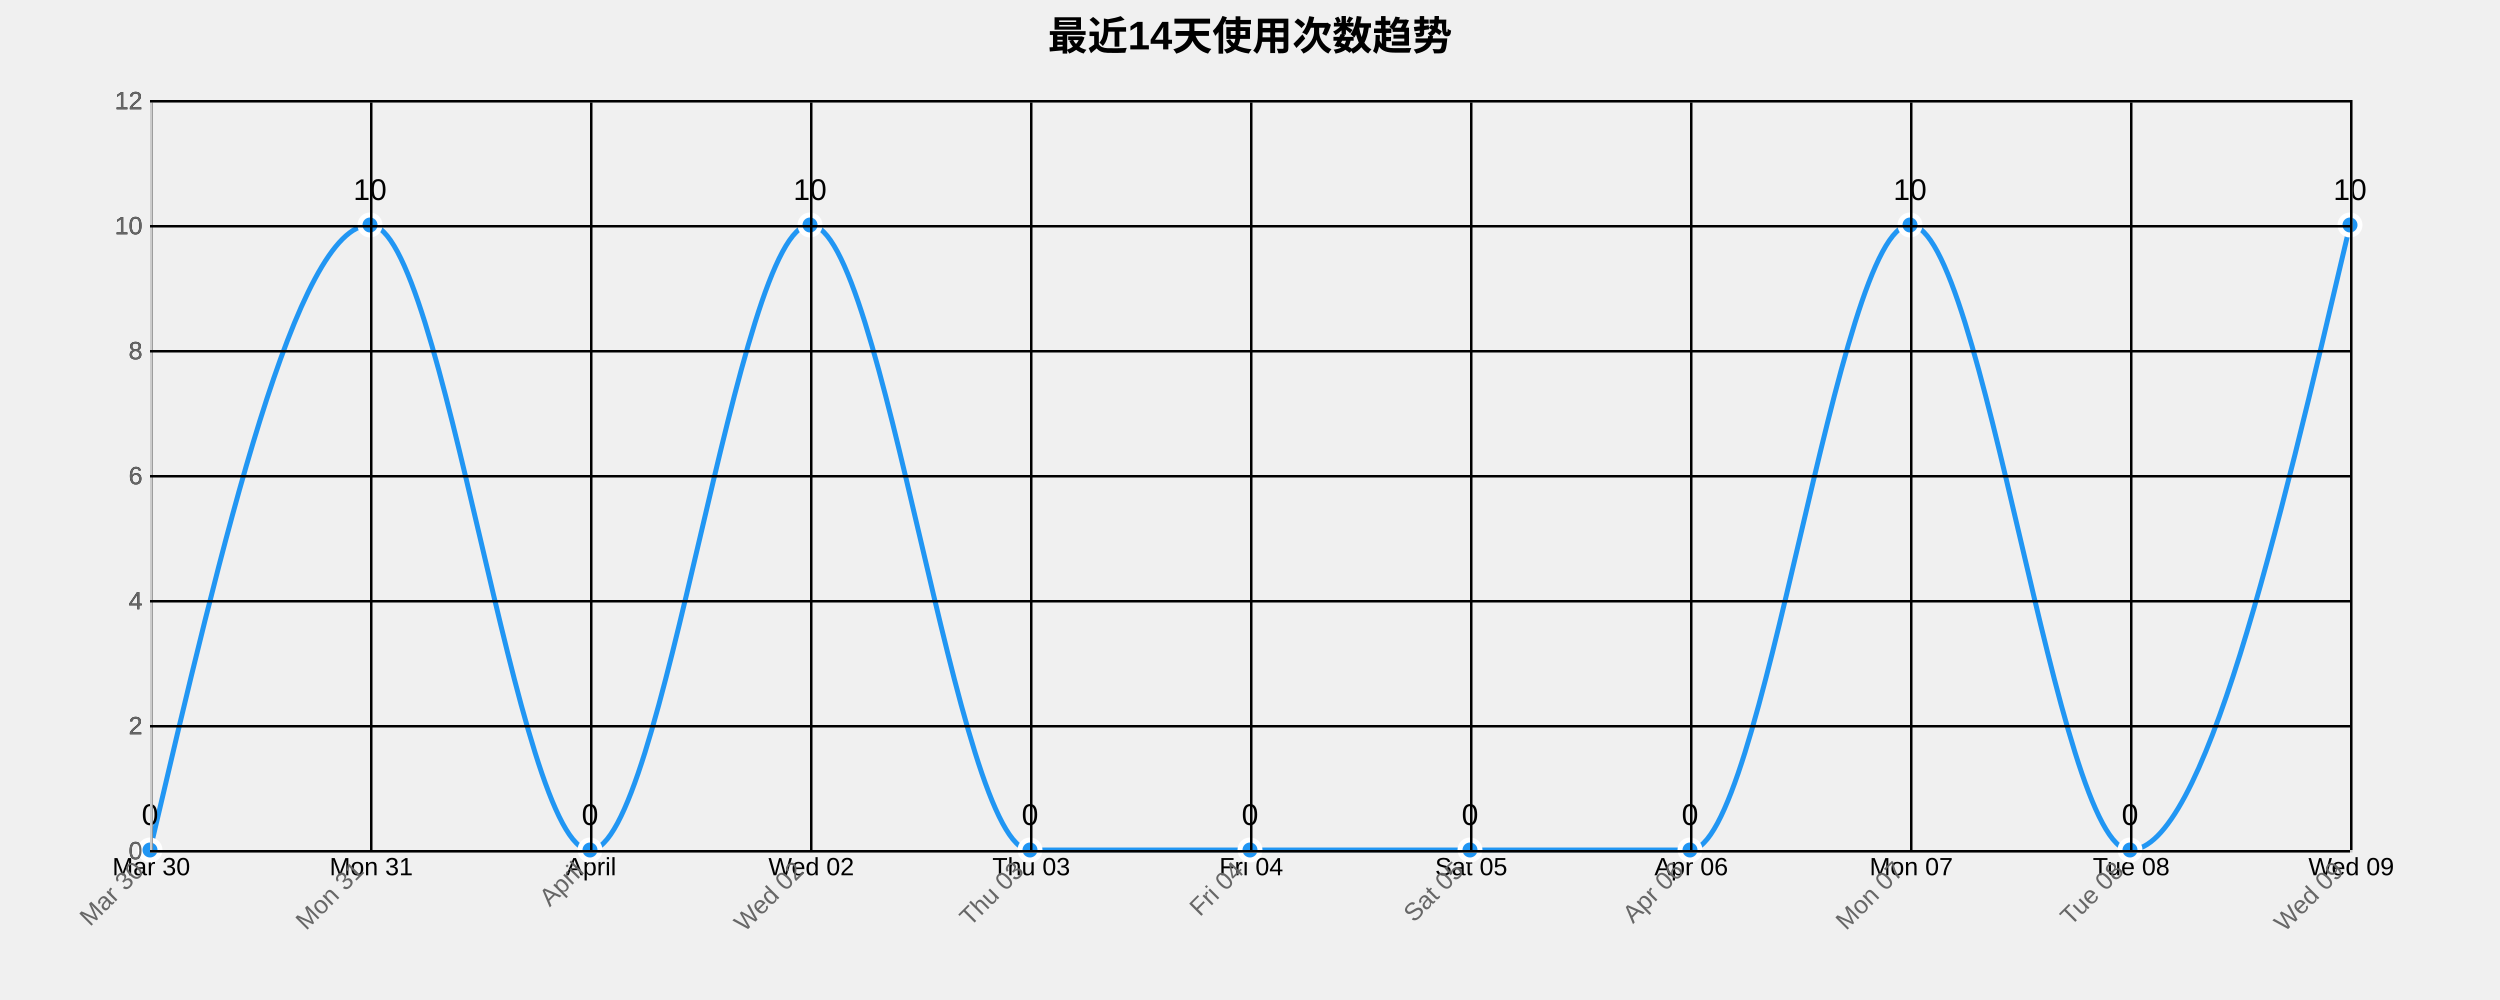
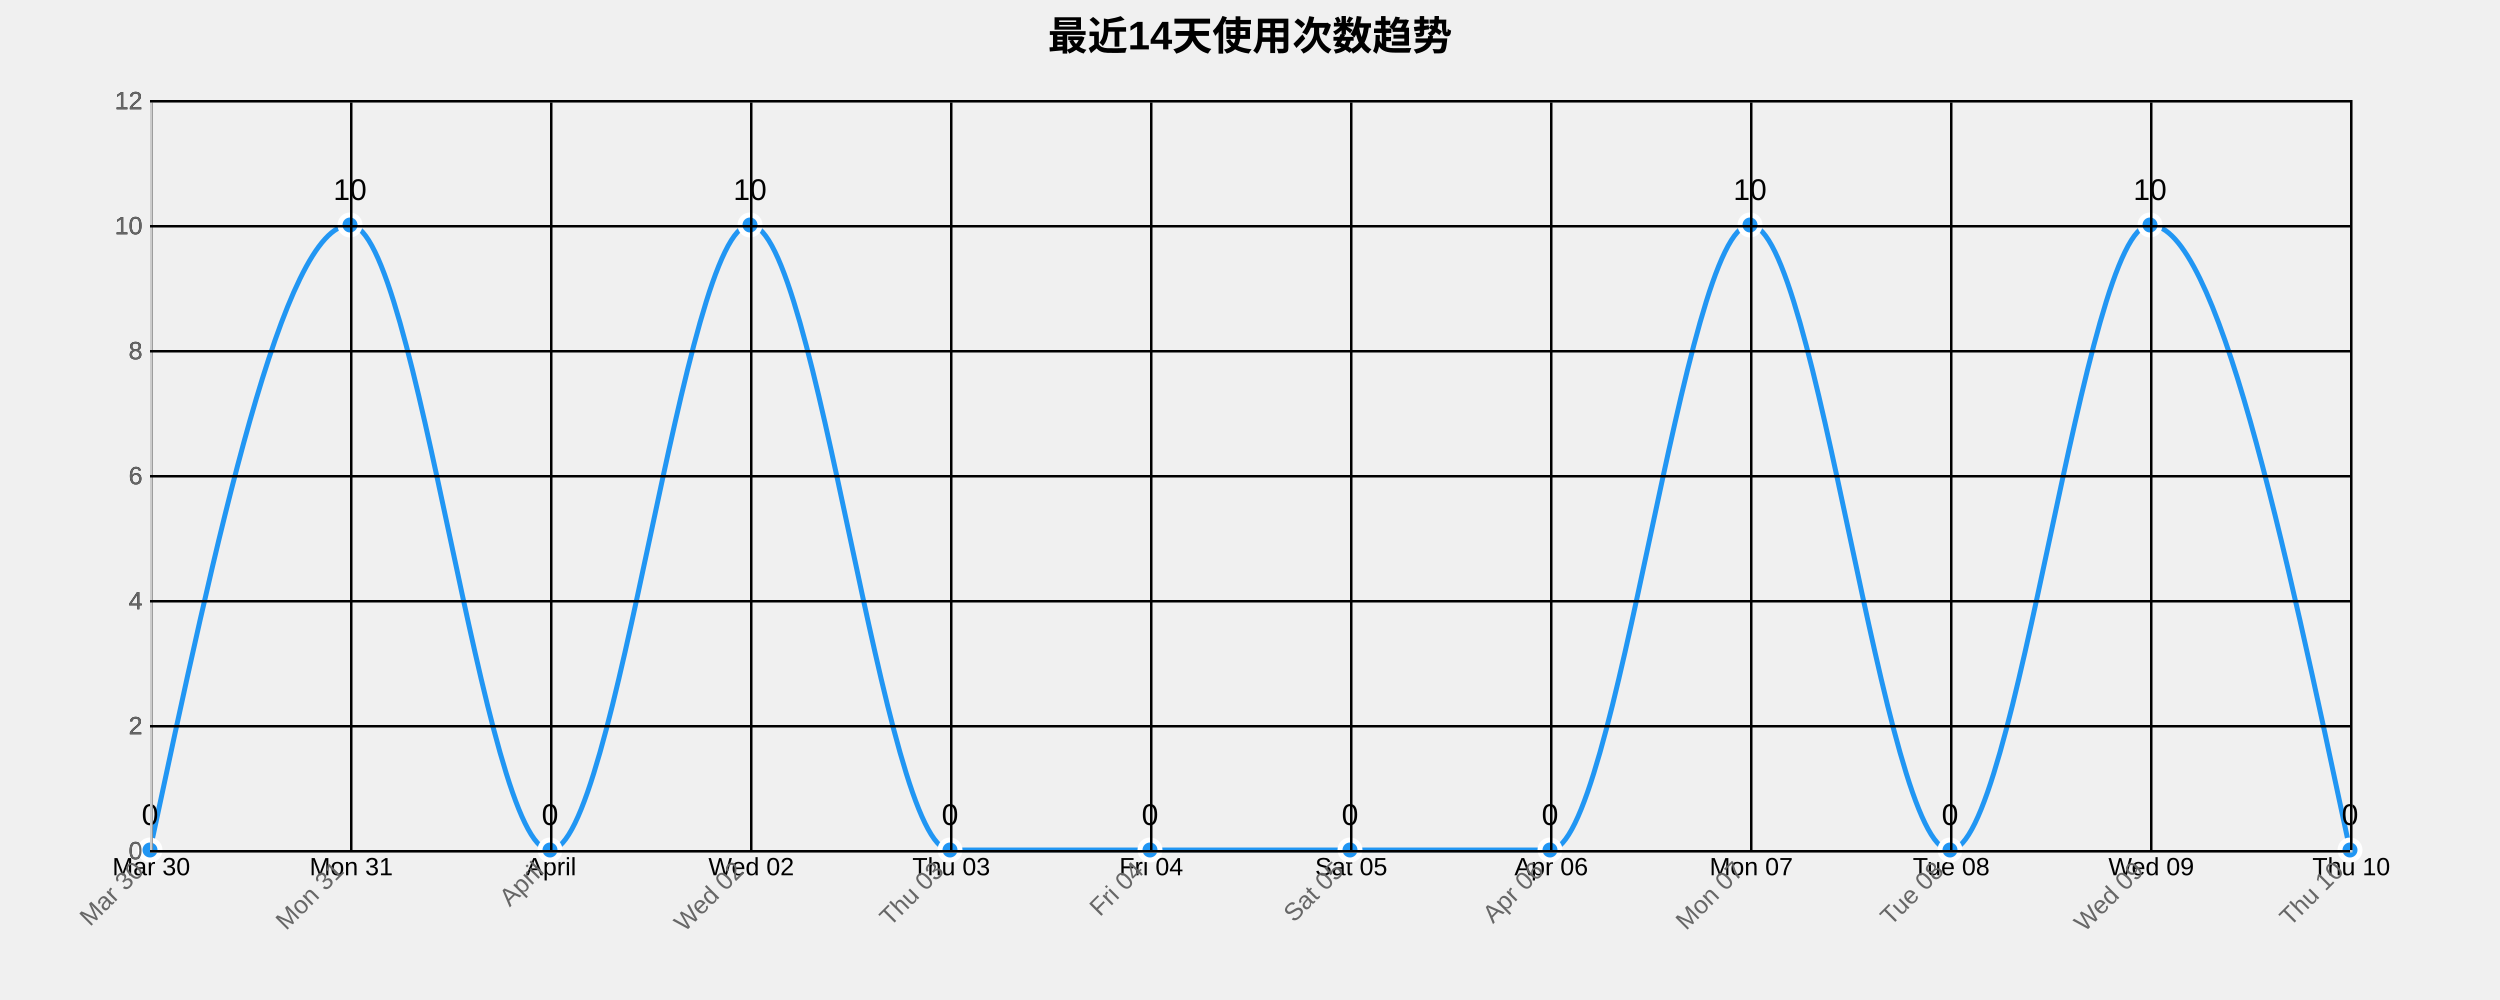
<svg xmlns="http://www.w3.org/2000/svg" width="1000" height="400">
  <g transform="translate(60,40)">
    <text x="440" y="-20" text-anchor="middle" style="font-size: 16px; font-weight: bold;">最近14天使用次数趋势</text>
    <g class="grid" transform="translate(0,300)" fill="none" font-size="10" font-family="sans-serif" text-anchor="middle">
      <path class="domain" stroke="currentColor" d="M0.5,-300V0.5H880.5V-300" />
      <g class="tick" opacity="1" transform="translate(0.5,0)">
        <line stroke="currentColor" y2="-300" />
        <text fill="currentColor" y="3" dy="0.71em">Mar 30</text>
      </g>
-       <g class="tick" opacity="1" transform="translate(88.5,0)">
+       <g class="tick" opacity="1" transform="translate(80.5,0)">
        <line stroke="currentColor" y2="-300" />
        <text fill="currentColor" y="3" dy="0.71em">Mon 31</text>
      </g>
-       <g class="tick" opacity="1" transform="translate(176.5,0)">
+       <g class="tick" opacity="1" transform="translate(160.5,0)">
        <line stroke="currentColor" y2="-300" />
        <text fill="currentColor" y="3" dy="0.71em">April</text>
      </g>
-       <g class="tick" opacity="1" transform="translate(264.5,0)">
+       <g class="tick" opacity="1" transform="translate(240.5,0)">
        <line stroke="currentColor" y2="-300" />
        <text fill="currentColor" y="3" dy="0.71em">Wed 02</text>
      </g>
-       <g class="tick" opacity="1" transform="translate(352.5,0)">
+       <g class="tick" opacity="1" transform="translate(320.5,0)">
        <line stroke="currentColor" y2="-300" />
        <text fill="currentColor" y="3" dy="0.71em">Thu 03</text>
      </g>
-       <g class="tick" opacity="1" transform="translate(440.5,0)">
+       <g class="tick" opacity="1" transform="translate(400.5,0)">
        <line stroke="currentColor" y2="-300" />
        <text fill="currentColor" y="3" dy="0.71em">Fri 04</text>
      </g>
-       <g class="tick" opacity="1" transform="translate(528.5,0)">
+       <g class="tick" opacity="1" transform="translate(480.5,0)">
        <line stroke="currentColor" y2="-300" />
        <text fill="currentColor" y="3" dy="0.71em">Sat 05</text>
      </g>
-       <g class="tick" opacity="1" transform="translate(616.5,0)">
+       <g class="tick" opacity="1" transform="translate(560.5,0)">
        <line stroke="currentColor" y2="-300" />
        <text fill="currentColor" y="3" dy="0.71em">Apr 06</text>
      </g>
-       <g class="tick" opacity="1" transform="translate(704.5,0)">
+       <g class="tick" opacity="1" transform="translate(640.5,0)">
        <line stroke="currentColor" y2="-300" />
        <text fill="currentColor" y="3" dy="0.71em">Mon 07</text>
      </g>
-       <g class="tick" opacity="1" transform="translate(792.5,0)">
+       <g class="tick" opacity="1" transform="translate(720.5,0)">
        <line stroke="currentColor" y2="-300" />
        <text fill="currentColor" y="3" dy="0.71em">Tue 08</text>
      </g>
+       <g class="tick" opacity="1" transform="translate(800.5,0)">
+         <line stroke="currentColor" y2="-300" />
+         <text fill="currentColor" y="3" dy="0.71em">Wed 09</text>
+       </g>
      <g class="tick" opacity="1" transform="translate(880.5,0)">
        <line stroke="currentColor" y2="-300" />
-         <text fill="currentColor" y="3" dy="0.71em">Wed 09</text>
+         <text fill="currentColor" y="3" dy="0.71em">Thu 10</text>
      </g>
    </g>
    <g class="grid" fill="none" font-size="10" font-family="sans-serif" text-anchor="end">
      <path class="domain" stroke="currentColor" d="M880,300.5H0.5V0.5H880" />
      <g class="tick" opacity="1" transform="translate(0,300.5)">
        <line stroke="currentColor" x2="880" />
        <text fill="currentColor" x="-3" dy="0.32em">0</text>
      </g>
      <g class="tick" opacity="1" transform="translate(0,250.5)">
        <line stroke="currentColor" x2="880" />
        <text fill="currentColor" x="-3" dy="0.32em">2</text>
      </g>
      <g class="tick" opacity="1" transform="translate(0,200.5)">
        <line stroke="currentColor" x2="880" />
        <text fill="currentColor" x="-3" dy="0.32em">4</text>
      </g>
      <g class="tick" opacity="1" transform="translate(0,150.5)">
        <line stroke="currentColor" x2="880" />
        <text fill="currentColor" x="-3" dy="0.32em">6</text>
      </g>
      <g class="tick" opacity="1" transform="translate(0,100.5)">
        <line stroke="currentColor" x2="880" />
        <text fill="currentColor" x="-3" dy="0.32em">8</text>
      </g>
      <g class="tick" opacity="1" transform="translate(0,50.5)">
        <line stroke="currentColor" x2="880" />
        <text fill="currentColor" x="-3" dy="0.32em">10</text>
      </g>
      <g class="tick" opacity="1" transform="translate(0,0.5)">
        <line stroke="currentColor" x2="880" />
        <text fill="currentColor" x="-3" dy="0.32em">12</text>
      </g>
    </g>
-     <path class="area" d="M0,300C29.333,175,58.667,50,88,50C117.333,50,146.667,300,176,300C205.333,300,234.667,50,264,50C293.333,50,322.667,300,352,300C381.333,300,410.667,300,440,300C469.333,300,498.667,300,528,300C557.333,300,586.667,300,616,300C645.333,300,674.667,50,704,50C733.333,50,762.667,300,792,300C821.333,300,850.667,175,880,50L880,300C850.667,300,821.333,300,792,300C762.667,300,733.333,300,704,300C674.667,300,645.333,300,616,300C586.667,300,557.333,300,528,300C498.667,300,469.333,300,440,300C410.667,300,381.333,300,352,300C322.667,300,293.333,300,264,300C234.667,300,205.333,300,176,300C146.667,300,117.333,300,88,300C58.667,300,29.333,300,0,300Z" style="fill: url(#area-gradient); opacity: 0.3;" />
-     <path class="line" d="M0,300C29.333,175,58.667,50,88,50C117.333,50,146.667,300,176,300C205.333,300,234.667,50,264,50C293.333,50,322.667,300,352,300C381.333,300,410.667,300,440,300C469.333,300,498.667,300,528,300C557.333,300,586.667,300,616,300C645.333,300,674.667,50,704,50C733.333,50,762.667,300,792,300C821.333,300,850.667,175,880,50" style="fill: none; stroke: #2196F3; stroke-width: 2px;" />
+     <path class="area" d="M0,300C26.667,175,53.333,50,80,50C106.667,50,133.333,300,160,300C186.667,300,213.333,50,240,50C266.667,50,293.333,300,320,300C346.667,300,373.333,300,400,300C426.667,300,453.333,300,480,300C506.667,300,533.333,300,560,300C586.667,300,613.333,50,640,50C666.667,50,693.333,300,720,300C746.667,300,773.333,50,800,50C826.667,50,853.333,175,880,300L880,300C853.333,300,826.667,300,800,300C773.333,300,746.667,300,720,300C693.333,300,666.667,300,640,300C613.333,300,586.667,300,560,300C533.333,300,506.667,300,480,300C453.333,300,426.667,300,400,300C373.333,300,346.667,300,320,300C293.333,300,266.667,300,240,300C213.333,300,186.667,300,160,300C133.333,300,106.667,300,80,300C53.333,300,26.667,300,0,300Z" style="fill: url(#area-gradient); opacity: 0.3;" />
+     <path class="line" d="M0,300C26.667,175,53.333,50,80,50C106.667,50,133.333,300,160,300C186.667,300,213.333,50,240,50C266.667,50,293.333,300,320,300C346.667,300,373.333,300,400,300C426.667,300,453.333,300,480,300C506.667,300,533.333,300,560,300C586.667,300,613.333,50,640,50C666.667,50,693.333,300,720,300C746.667,300,773.333,50,800,50C826.667,50,853.333,175,880,300" style="fill: none; stroke: #2196F3; stroke-width: 2px;" />
    <circle class="dot" cx="0" cy="300" r="4" style="fill: #2196F3; stroke: #fff; stroke-width: 2px;" />
-     <circle class="dot" cx="88" cy="50" r="4" style="fill: #2196F3; stroke: #fff; stroke-width: 2px;" />
-     <circle class="dot" cx="176" cy="300" r="4" style="fill: #2196F3; stroke: #fff; stroke-width: 2px;" />
-     <circle class="dot" cx="264" cy="50" r="4" style="fill: #2196F3; stroke: #fff; stroke-width: 2px;" />
-     <circle class="dot" cx="352" cy="300" r="4" style="fill: #2196F3; stroke: #fff; stroke-width: 2px;" />
-     <circle class="dot" cx="440" cy="300" r="4" style="fill: #2196F3; stroke: #fff; stroke-width: 2px;" />
-     <circle class="dot" cx="528" cy="300" r="4" style="fill: #2196F3; stroke: #fff; stroke-width: 2px;" />
-     <circle class="dot" cx="616" cy="300" r="4" style="fill: #2196F3; stroke: #fff; stroke-width: 2px;" />
-     <circle class="dot" cx="704" cy="50" r="4" style="fill: #2196F3; stroke: #fff; stroke-width: 2px;" />
-     <circle class="dot" cx="792" cy="300" r="4" style="fill: #2196F3; stroke: #fff; stroke-width: 2px;" />
-     <circle class="dot" cx="880" cy="50" r="4" style="fill: #2196F3; stroke: #fff; stroke-width: 2px;" />
+     <circle class="dot" cx="80" cy="50" r="4" style="fill: #2196F3; stroke: #fff; stroke-width: 2px;" />
+     <circle class="dot" cx="160" cy="300" r="4" style="fill: #2196F3; stroke: #fff; stroke-width: 2px;" />
+     <circle class="dot" cx="240" cy="50" r="4" style="fill: #2196F3; stroke: #fff; stroke-width: 2px;" />
+     <circle class="dot" cx="320" cy="300" r="4" style="fill: #2196F3; stroke: #fff; stroke-width: 2px;" />
+     <circle class="dot" cx="400" cy="300" r="4" style="fill: #2196F3; stroke: #fff; stroke-width: 2px;" />
+     <circle class="dot" cx="480" cy="300" r="4" style="fill: #2196F3; stroke: #fff; stroke-width: 2px;" />
+     <circle class="dot" cx="560" cy="300" r="4" style="fill: #2196F3; stroke: #fff; stroke-width: 2px;" />
+     <circle class="dot" cx="640" cy="50" r="4" style="fill: #2196F3; stroke: #fff; stroke-width: 2px;" />
+     <circle class="dot" cx="720" cy="300" r="4" style="fill: #2196F3; stroke: #fff; stroke-width: 2px;" />
+     <circle class="dot" cx="800" cy="50" r="4" style="fill: #2196F3; stroke: #fff; stroke-width: 2px;" />
+     <circle class="dot" cx="880" cy="300" r="4" style="fill: #2196F3; stroke: #fff; stroke-width: 2px;" />
    <text class="label" x="0" y="290" text-anchor="middle" style="font-size: 12px;">0</text>
-     <text class="label" x="88" y="40" text-anchor="middle" style="font-size: 12px;">10</text>
-     <text class="label" x="176" y="290" text-anchor="middle" style="font-size: 12px;">0</text>
-     <text class="label" x="264" y="40" text-anchor="middle" style="font-size: 12px;">10</text>
-     <text class="label" x="352" y="290" text-anchor="middle" style="font-size: 12px;">0</text>
-     <text class="label" x="440" y="290" text-anchor="middle" style="font-size: 12px;">0</text>
-     <text class="label" x="528" y="290" text-anchor="middle" style="font-size: 12px;">0</text>
-     <text class="label" x="616" y="290" text-anchor="middle" style="font-size: 12px;">0</text>
-     <text class="label" x="704" y="40" text-anchor="middle" style="font-size: 12px;">10</text>
-     <text class="label" x="792" y="290" text-anchor="middle" style="font-size: 12px;">0</text>
-     <text class="label" x="880" y="40" text-anchor="middle" style="font-size: 12px;">10</text>
+     <text class="label" x="80" y="40" text-anchor="middle" style="font-size: 12px;">10</text>
+     <text class="label" x="160" y="290" text-anchor="middle" style="font-size: 12px;">0</text>
+     <text class="label" x="240" y="40" text-anchor="middle" style="font-size: 12px;">10</text>
+     <text class="label" x="320" y="290" text-anchor="middle" style="font-size: 12px;">0</text>
+     <text class="label" x="400" y="290" text-anchor="middle" style="font-size: 12px;">0</text>
+     <text class="label" x="480" y="290" text-anchor="middle" style="font-size: 12px;">0</text>
+     <text class="label" x="560" y="290" text-anchor="middle" style="font-size: 12px;">0</text>
+     <text class="label" x="640" y="40" text-anchor="middle" style="font-size: 12px;">10</text>
+     <text class="label" x="720" y="290" text-anchor="middle" style="font-size: 12px;">0</text>
+     <text class="label" x="800" y="40" text-anchor="middle" style="font-size: 12px;">10</text>
+     <text class="label" x="880" y="290" text-anchor="middle" style="font-size: 12px;">0</text>
    <g class="x-axis" transform="translate(0,300)" fill="none" font-size="10" font-family="sans-serif" text-anchor="middle">
      <path class="domain" stroke="currentColor" d="M0.5,-300V0.5H880.5V-300" />
      <g class="tick" opacity="1" transform="translate(0.5,0)">
        <line stroke="currentColor" y2="-300" />
        <text fill="currentColor" y="3" dy=".15em" style="text-anchor: end;" dx="-.8em" transform="rotate(-45)">Mar 30</text>
      </g>
-       <g class="tick" opacity="1" transform="translate(88.5,0)">
+       <g class="tick" opacity="1" transform="translate(80.5,0)">
        <line stroke="currentColor" y2="-300" />
        <text fill="currentColor" y="3" dy=".15em" style="text-anchor: end;" dx="-.8em" transform="rotate(-45)">Mon 31</text>
      </g>
-       <g class="tick" opacity="1" transform="translate(176.5,0)">
+       <g class="tick" opacity="1" transform="translate(160.5,0)">
        <line stroke="currentColor" y2="-300" />
        <text fill="currentColor" y="3" dy=".15em" style="text-anchor: end;" dx="-.8em" transform="rotate(-45)">April</text>
      </g>
-       <g class="tick" opacity="1" transform="translate(264.5,0)">
+       <g class="tick" opacity="1" transform="translate(240.5,0)">
        <line stroke="currentColor" y2="-300" />
        <text fill="currentColor" y="3" dy=".15em" style="text-anchor: end;" dx="-.8em" transform="rotate(-45)">Wed 02</text>
      </g>
-       <g class="tick" opacity="1" transform="translate(352.5,0)">
+       <g class="tick" opacity="1" transform="translate(320.5,0)">
        <line stroke="currentColor" y2="-300" />
        <text fill="currentColor" y="3" dy=".15em" style="text-anchor: end;" dx="-.8em" transform="rotate(-45)">Thu 03</text>
      </g>
-       <g class="tick" opacity="1" transform="translate(440.5,0)">
+       <g class="tick" opacity="1" transform="translate(400.5,0)">
        <line stroke="currentColor" y2="-300" />
        <text fill="currentColor" y="3" dy=".15em" style="text-anchor: end;" dx="-.8em" transform="rotate(-45)">Fri 04</text>
      </g>
-       <g class="tick" opacity="1" transform="translate(528.5,0)">
+       <g class="tick" opacity="1" transform="translate(480.5,0)">
        <line stroke="currentColor" y2="-300" />
        <text fill="currentColor" y="3" dy=".15em" style="text-anchor: end;" dx="-.8em" transform="rotate(-45)">Sat 05</text>
      </g>
-       <g class="tick" opacity="1" transform="translate(616.5,0)">
+       <g class="tick" opacity="1" transform="translate(560.5,0)">
        <line stroke="currentColor" y2="-300" />
        <text fill="currentColor" y="3" dy=".15em" style="text-anchor: end;" dx="-.8em" transform="rotate(-45)">Apr 06</text>
      </g>
-       <g class="tick" opacity="1" transform="translate(704.5,0)">
+       <g class="tick" opacity="1" transform="translate(640.5,0)">
        <line stroke="currentColor" y2="-300" />
        <text fill="currentColor" y="3" dy=".15em" style="text-anchor: end;" dx="-.8em" transform="rotate(-45)">Mon 07</text>
      </g>
-       <g class="tick" opacity="1" transform="translate(792.5,0)">
+       <g class="tick" opacity="1" transform="translate(720.5,0)">
        <line stroke="currentColor" y2="-300" />
        <text fill="currentColor" y="3" dy=".15em" style="text-anchor: end;" dx="-.8em" transform="rotate(-45)">Tue 08</text>
      </g>
+       <g class="tick" opacity="1" transform="translate(800.5,0)">
+         <line stroke="currentColor" y2="-300" />
+         <text fill="currentColor" y="3" dy=".15em" style="text-anchor: end;" dx="-.8em" transform="rotate(-45)">Wed 09</text>
+       </g>
      <g class="tick" opacity="1" transform="translate(880.5,0)">
        <line stroke="currentColor" y2="-300" />
-         <text fill="currentColor" y="3" dy=".15em" style="text-anchor: end;" dx="-.8em" transform="rotate(-45)">Wed 09</text>
+         <text fill="currentColor" y="3" dy=".15em" style="text-anchor: end;" dx="-.8em" transform="rotate(-45)">Thu 10</text>
      </g>
    </g>
    <g class="y-axis" fill="none" font-size="10" font-family="sans-serif" text-anchor="end">
      <path class="domain" stroke="currentColor" d="M880,300.5H0.5V0.5H880" />
      <g class="tick" opacity="1" transform="translate(0,300.5)">
        <line stroke="currentColor" x2="880" />
        <text fill="currentColor" x="-3" dy="0.32em">0</text>
      </g>
      <g class="tick" opacity="1" transform="translate(0,250.5)">
        <line stroke="currentColor" x2="880" />
        <text fill="currentColor" x="-3" dy="0.32em">2</text>
      </g>
      <g class="tick" opacity="1" transform="translate(0,200.5)">
        <line stroke="currentColor" x2="880" />
        <text fill="currentColor" x="-3" dy="0.32em">4</text>
      </g>
      <g class="tick" opacity="1" transform="translate(0,150.5)">
        <line stroke="currentColor" x2="880" />
        <text fill="currentColor" x="-3" dy="0.32em">6</text>
      </g>
      <g class="tick" opacity="1" transform="translate(0,100.5)">
        <line stroke="currentColor" x2="880" />
        <text fill="currentColor" x="-3" dy="0.32em">8</text>
      </g>
      <g class="tick" opacity="1" transform="translate(0,50.5)">
        <line stroke="currentColor" x2="880" />
        <text fill="currentColor" x="-3" dy="0.32em">10</text>
      </g>
      <g class="tick" opacity="1" transform="translate(0,0.5)">
        <line stroke="currentColor" x2="880" />
        <text fill="currentColor" x="-3" dy="0.32em">12</text>
      </g>
    </g>
    <style>
    .grid line {
      stroke: #e0e0e0;
      stroke-opacity: 0.7;
      shape-rendering: crispEdges;
    }
    .grid path {
      stroke-width: 0;
    }
    .dot:hover {
      r: 6;
    }
    text {
      font-family: Arial, sans-serif;
    }
    .x-axis path, .y-axis path {
      stroke: #ccc;
    }
    .x-axis text, .y-axis text {
      fill: #666;
    }
  </style>
  </g>
</svg>
